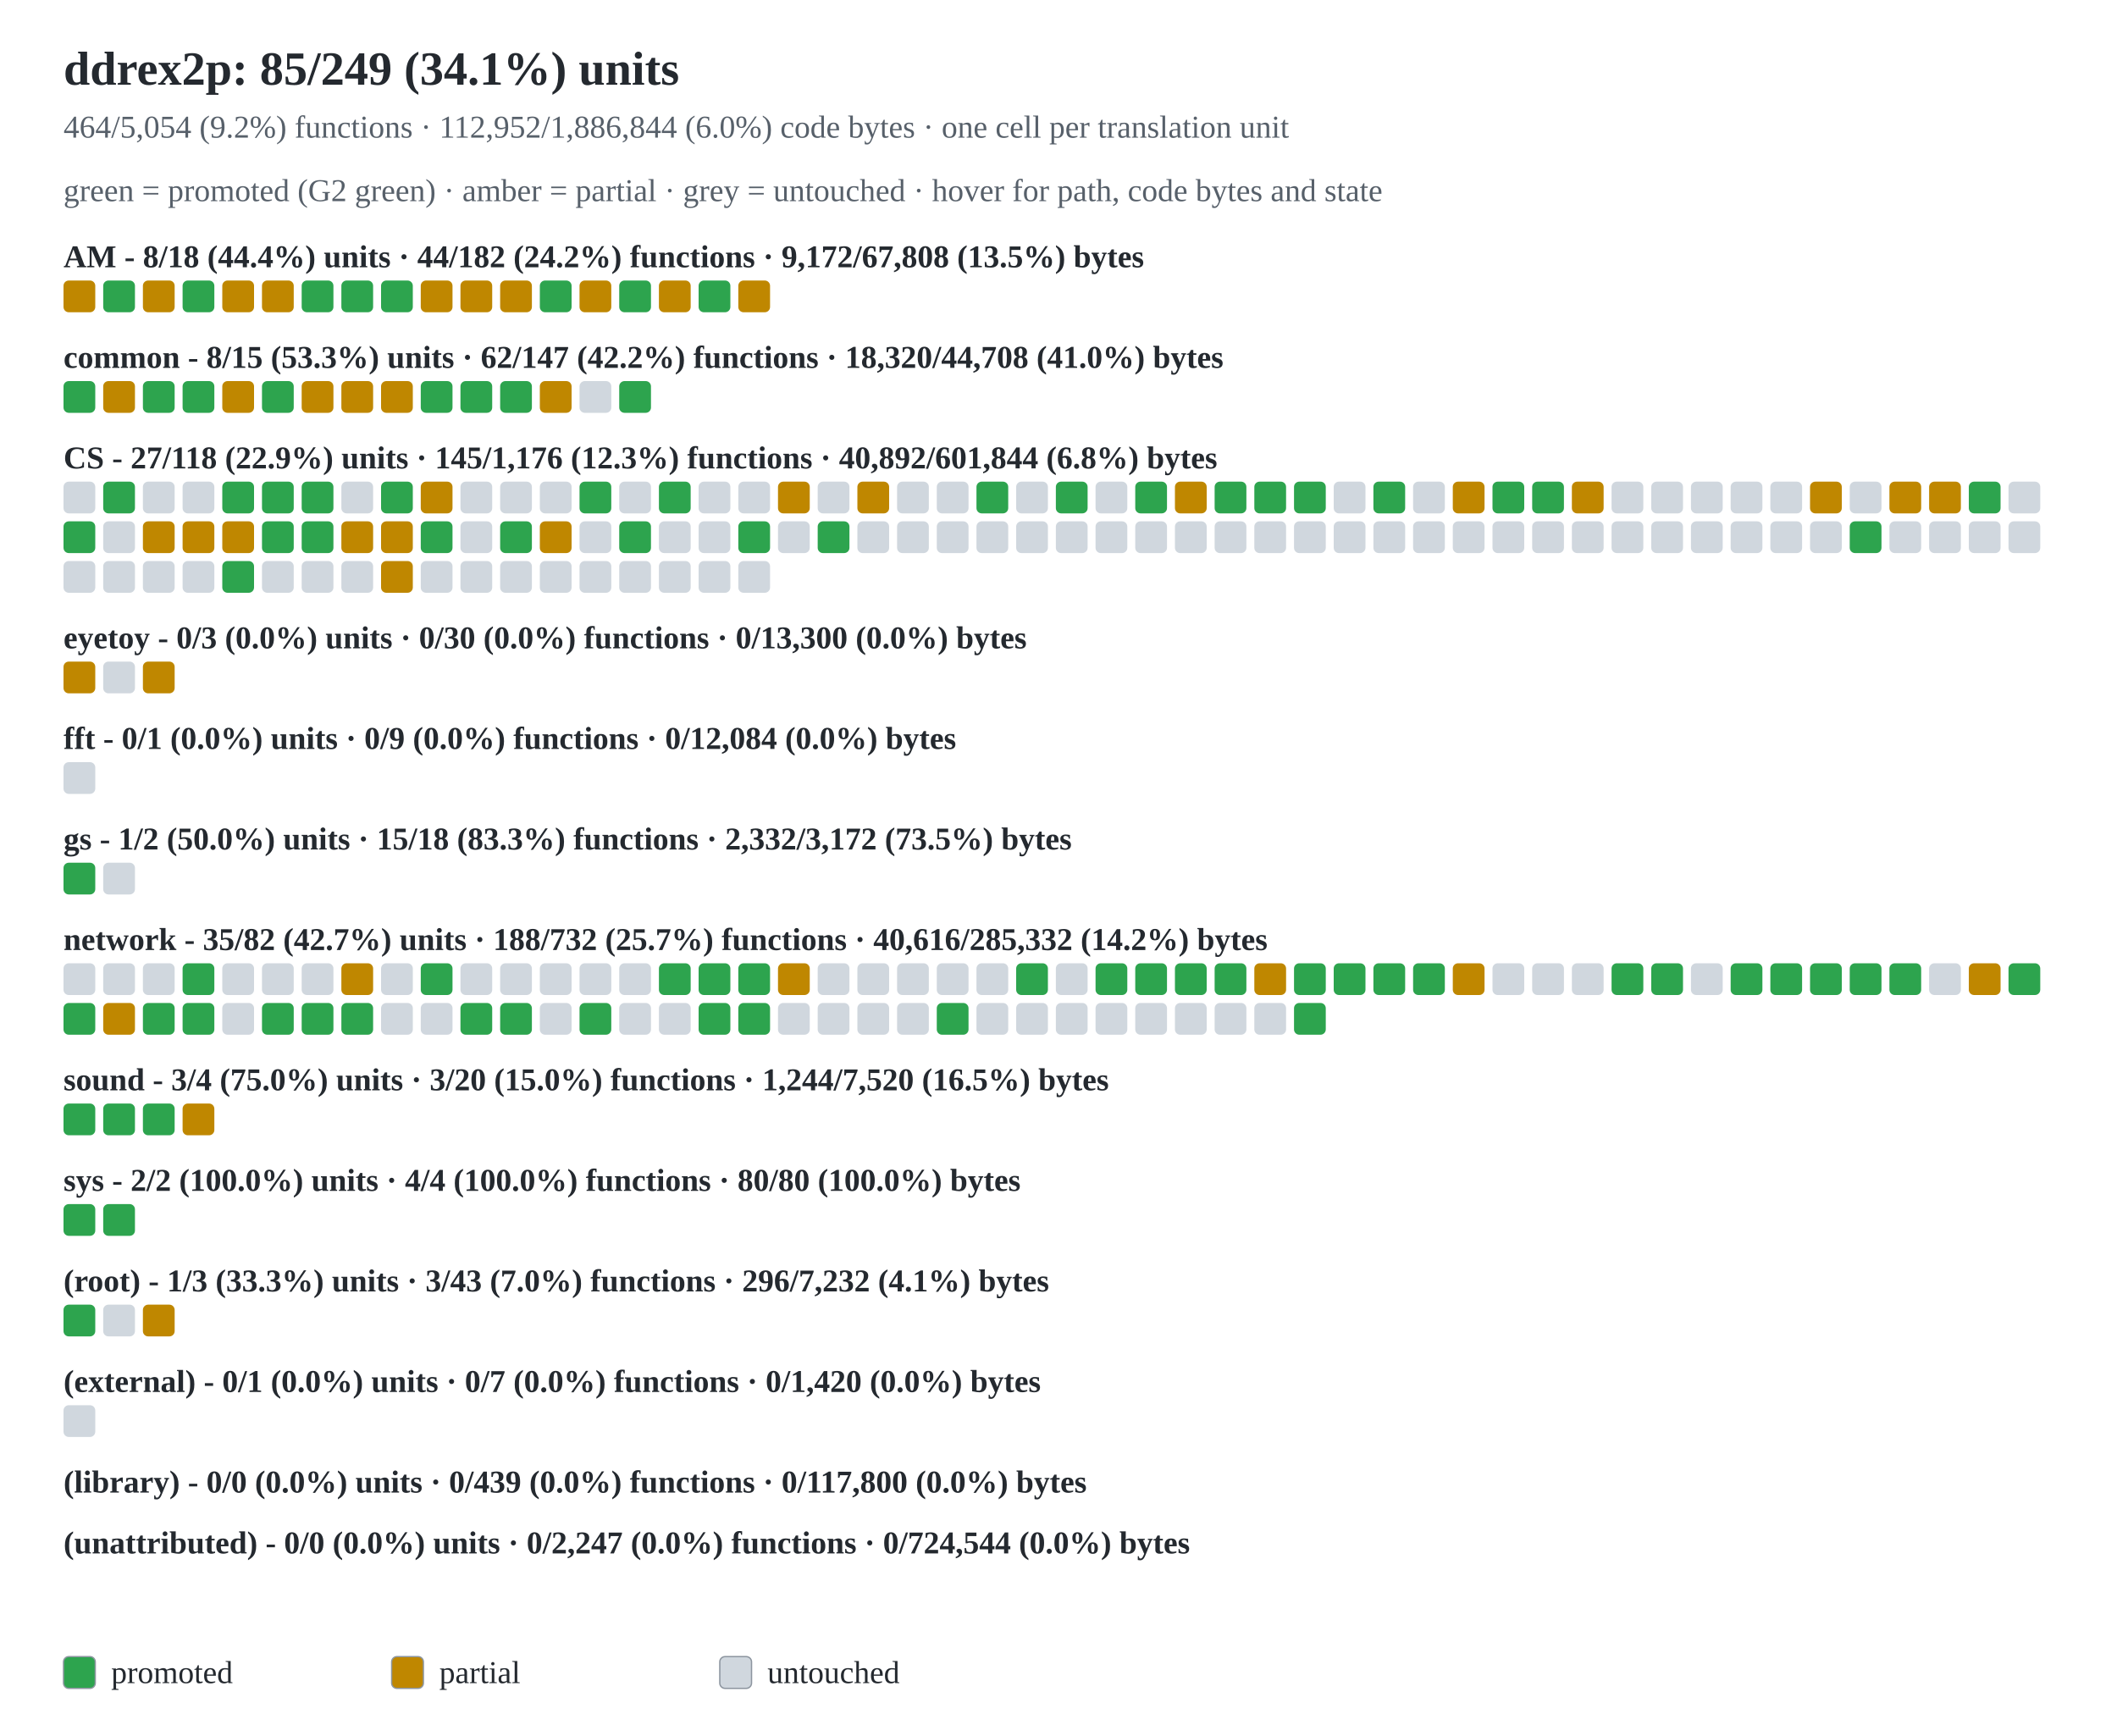
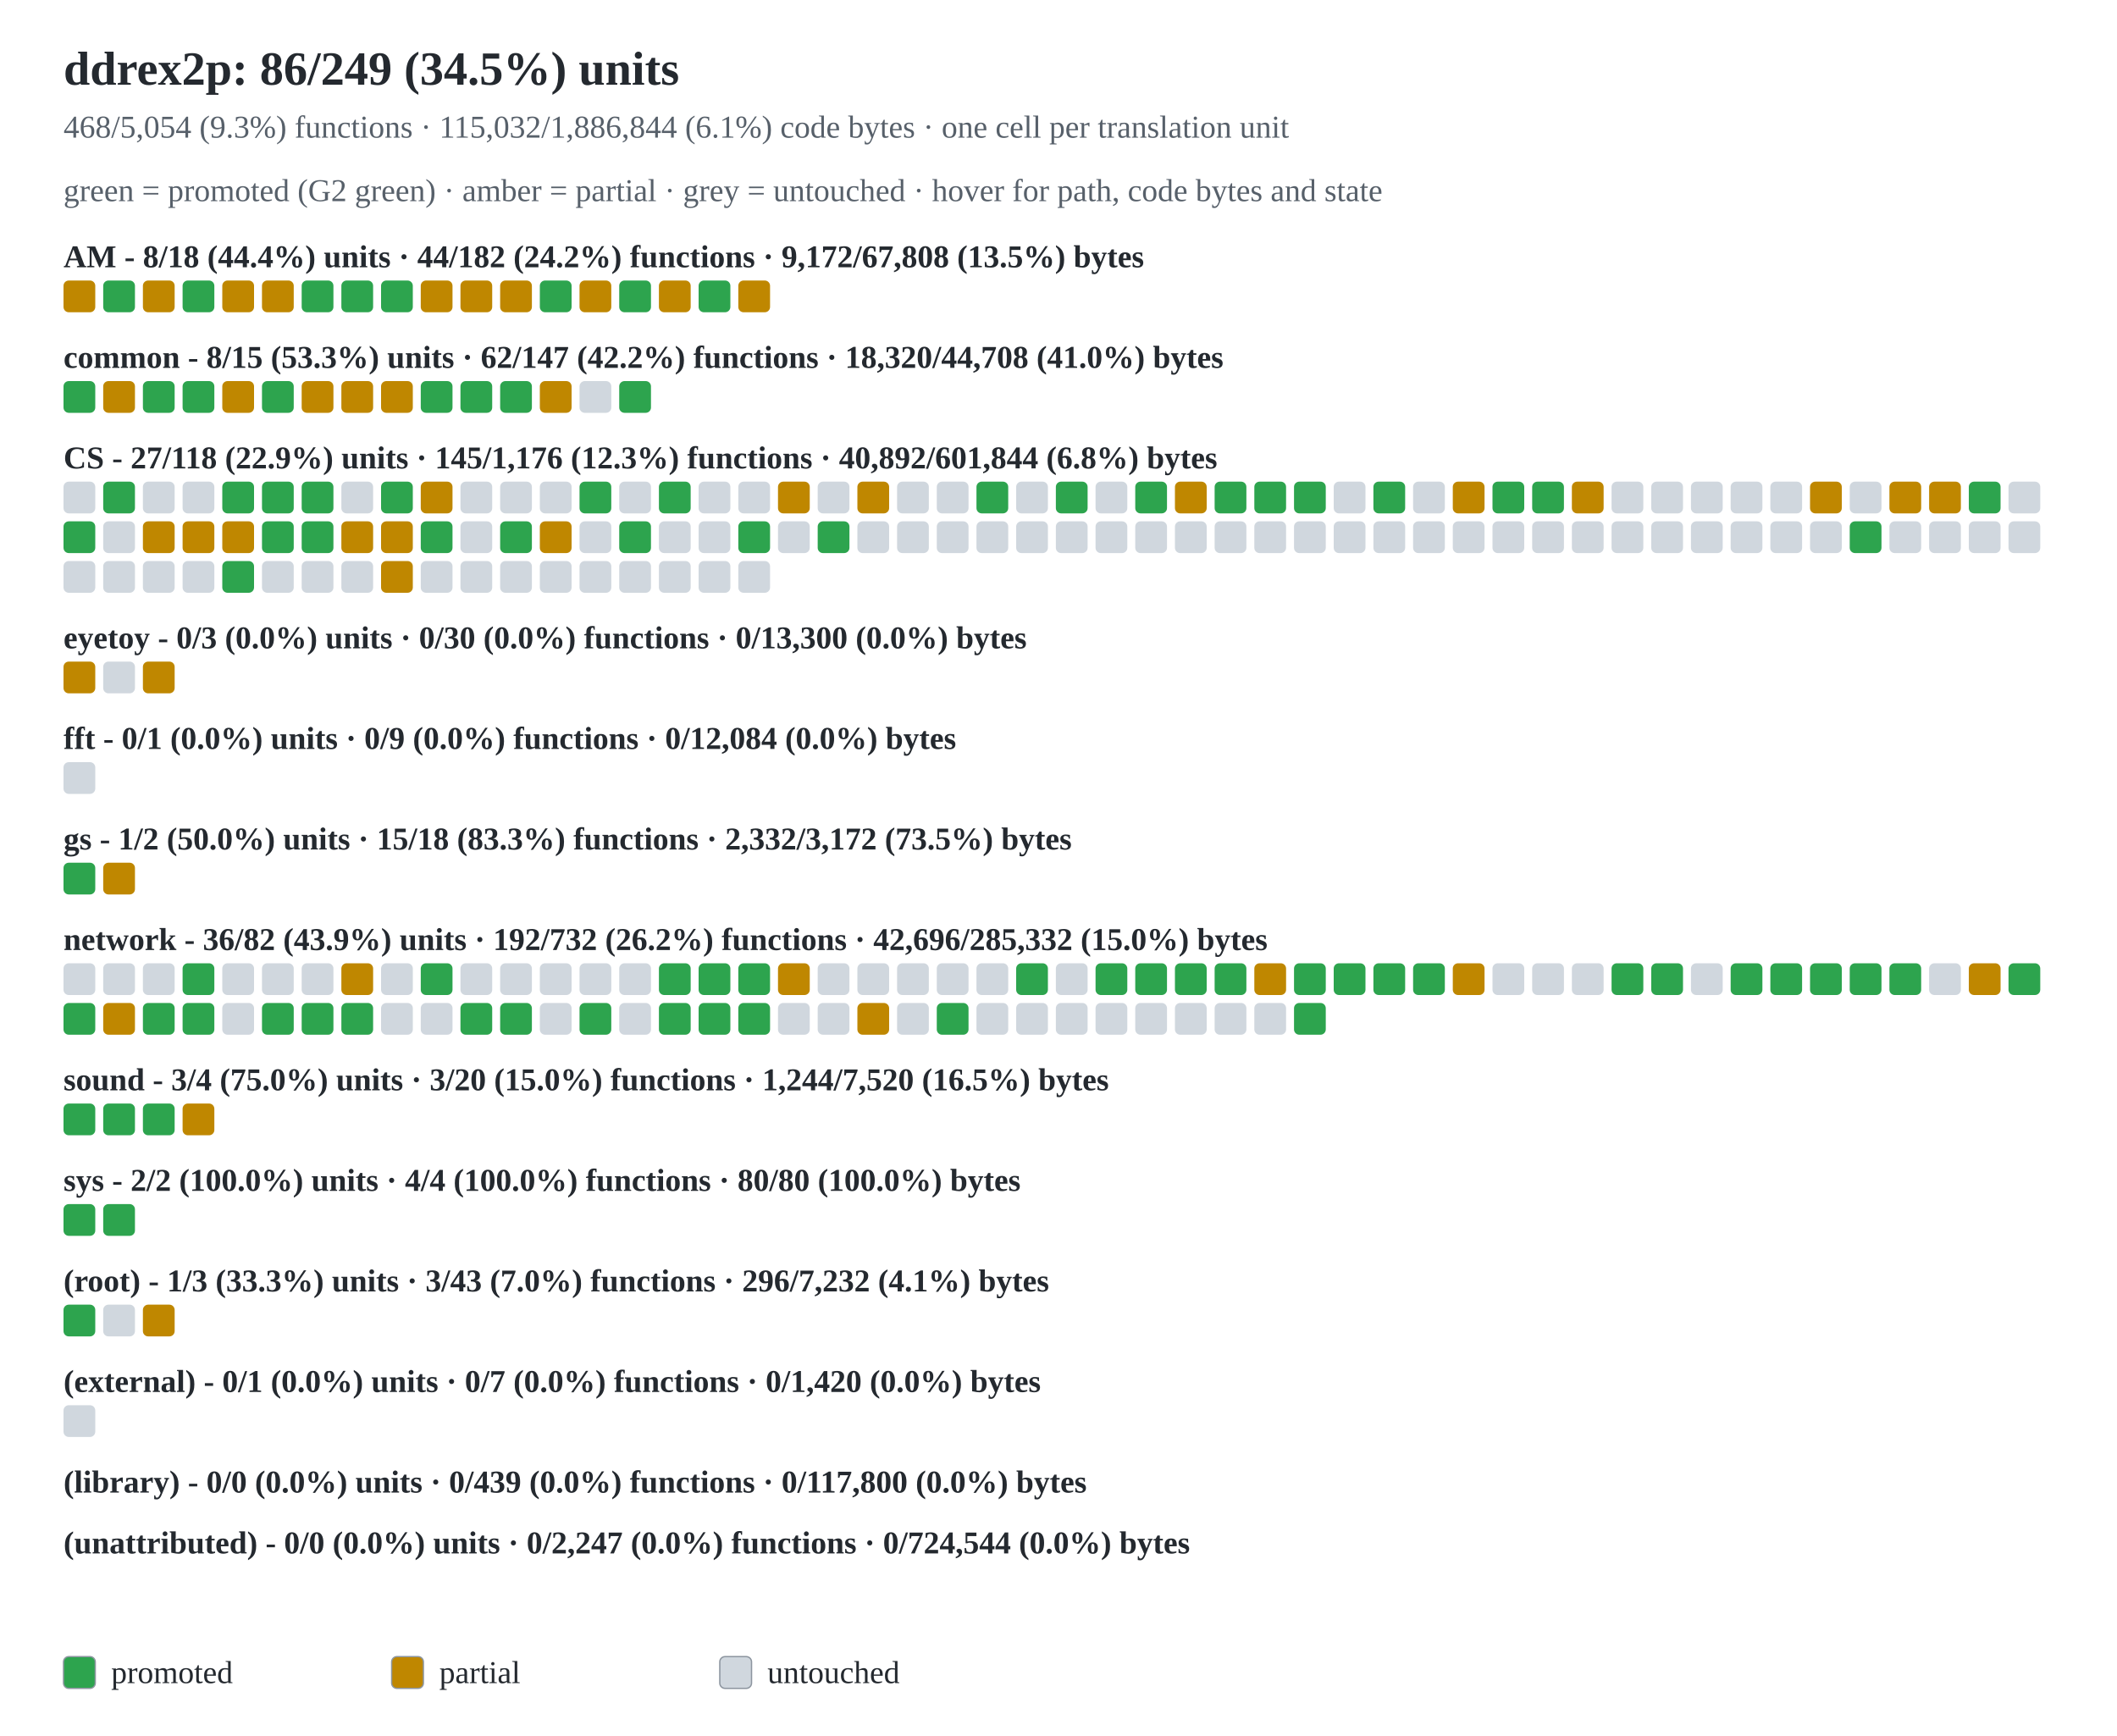
<svg xmlns="http://www.w3.org/2000/svg" width="800" height="656" viewBox="0 0 800 656" role="img" aria-label="ddrex2p translation unit heatmap">
  <rect width="800" height="656" fill="#ffffff" />
-   <text x="24" y="32" font-size="18" font-weight="600" fill="#24292f">ddrex2p: 85/249 (34.1%) units</text>
-   <text x="24" y="52" font-size="12" fill="#57606a">464/5,054 (9.2%) functions · 112,952/1,886,844 (6.0%) code bytes · one cell per translation unit</text>
+   <text x="24" y="32" font-size="18" font-weight="600" fill="#24292f">ddrex2p: 86/249 (34.5%) units</text>
+   <text x="24" y="52" font-size="12" fill="#57606a">468/5,054 (9.3%) functions · 115,032/1,886,844 (6.1%) code bytes · one cell per translation unit</text>
  <text x="24" y="76" font-size="12" fill="#57606a">green = promoted (G2 green) · amber = partial · grey = untouched · hover for path, code bytes and state</text>
  <g class="module" data-module="AM">
    <text x="24" y="101" font-size="12" font-weight="600" fill="#24292f">AM - 8/18 (44.4%) units · 44/182 (24.2%) functions · 9,172/67,808 (13.5%) bytes</text>
    <rect class="cell" data-state="partial" x="24" y="106" width="12" height="12" rx="2" fill="#bf8700" />
    <rect class="cell" data-state="promoted" x="39" y="106" width="12" height="12" rx="2" fill="#2da44e" />
    <rect class="cell" data-state="partial" x="54" y="106" width="12" height="12" rx="2" fill="#bf8700" />
    <rect class="cell" data-state="promoted" x="69" y="106" width="12" height="12" rx="2" fill="#2da44e" />
    <rect class="cell" data-state="partial" x="84" y="106" width="12" height="12" rx="2" fill="#bf8700" />
    <rect class="cell" data-state="partial" x="99" y="106" width="12" height="12" rx="2" fill="#bf8700" />
    <rect class="cell" data-state="promoted" x="114" y="106" width="12" height="12" rx="2" fill="#2da44e" />
    <rect class="cell" data-state="promoted" x="129" y="106" width="12" height="12" rx="2" fill="#2da44e" />
    <rect class="cell" data-state="promoted" x="144" y="106" width="12" height="12" rx="2" fill="#2da44e" />
    <rect class="cell" data-state="partial" x="159" y="106" width="12" height="12" rx="2" fill="#bf8700" />
    <rect class="cell" data-state="partial" x="174" y="106" width="12" height="12" rx="2" fill="#bf8700" />
    <rect class="cell" data-state="partial" x="189" y="106" width="12" height="12" rx="2" fill="#bf8700" />
    <rect class="cell" data-state="promoted" x="204" y="106" width="12" height="12" rx="2" fill="#2da44e" />
    <rect class="cell" data-state="partial" x="219" y="106" width="12" height="12" rx="2" fill="#bf8700" />
    <rect class="cell" data-state="promoted" x="234" y="106" width="12" height="12" rx="2" fill="#2da44e" />
    <rect class="cell" data-state="partial" x="249" y="106" width="12" height="12" rx="2" fill="#bf8700" />
    <rect class="cell" data-state="promoted" x="264" y="106" width="12" height="12" rx="2" fill="#2da44e" />
    <rect class="cell" data-state="partial" x="279" y="106" width="12" height="12" rx="2" fill="#bf8700" />
  </g>
  <g class="module" data-module="common">
    <text x="24" y="139" font-size="12" font-weight="600" fill="#24292f">common - 8/15 (53.3%) units · 62/147 (42.2%) functions · 18,320/44,708 (41.0%) bytes</text>
    <rect class="cell" data-state="promoted" x="24" y="144" width="12" height="12" rx="2" fill="#2da44e" />
    <rect class="cell" data-state="partial" x="39" y="144" width="12" height="12" rx="2" fill="#bf8700" />
    <rect class="cell" data-state="promoted" x="54" y="144" width="12" height="12" rx="2" fill="#2da44e" />
    <rect class="cell" data-state="promoted" x="69" y="144" width="12" height="12" rx="2" fill="#2da44e" />
    <rect class="cell" data-state="partial" x="84" y="144" width="12" height="12" rx="2" fill="#bf8700" />
    <rect class="cell" data-state="promoted" x="99" y="144" width="12" height="12" rx="2" fill="#2da44e" />
    <rect class="cell" data-state="partial" x="114" y="144" width="12" height="12" rx="2" fill="#bf8700" />
    <rect class="cell" data-state="partial" x="129" y="144" width="12" height="12" rx="2" fill="#bf8700" />
    <rect class="cell" data-state="partial" x="144" y="144" width="12" height="12" rx="2" fill="#bf8700" />
    <rect class="cell" data-state="promoted" x="159" y="144" width="12" height="12" rx="2" fill="#2da44e" />
    <rect class="cell" data-state="promoted" x="174" y="144" width="12" height="12" rx="2" fill="#2da44e" />
    <rect class="cell" data-state="promoted" x="189" y="144" width="12" height="12" rx="2" fill="#2da44e" />
    <rect class="cell" data-state="partial" x="204" y="144" width="12" height="12" rx="2" fill="#bf8700" />
    <rect class="cell" data-state="untouched" x="219" y="144" width="12" height="12" rx="2" fill="#d0d7de" />
    <rect class="cell" data-state="promoted" x="234" y="144" width="12" height="12" rx="2" fill="#2da44e" />
  </g>
  <g class="module" data-module="CS">
    <text x="24" y="177" font-size="12" font-weight="600" fill="#24292f">CS - 27/118 (22.9%) units · 145/1,176 (12.3%) functions · 40,892/601,844 (6.8%) bytes</text>
    <rect class="cell" data-state="untouched" x="24" y="182" width="12" height="12" rx="2" fill="#d0d7de" />
    <rect class="cell" data-state="promoted" x="39" y="182" width="12" height="12" rx="2" fill="#2da44e" />
    <rect class="cell" data-state="untouched" x="54" y="182" width="12" height="12" rx="2" fill="#d0d7de" />
    <rect class="cell" data-state="untouched" x="69" y="182" width="12" height="12" rx="2" fill="#d0d7de" />
    <rect class="cell" data-state="promoted" x="84" y="182" width="12" height="12" rx="2" fill="#2da44e" />
    <rect class="cell" data-state="promoted" x="99" y="182" width="12" height="12" rx="2" fill="#2da44e" />
    <rect class="cell" data-state="promoted" x="114" y="182" width="12" height="12" rx="2" fill="#2da44e" />
    <rect class="cell" data-state="untouched" x="129" y="182" width="12" height="12" rx="2" fill="#d0d7de" />
    <rect class="cell" data-state="promoted" x="144" y="182" width="12" height="12" rx="2" fill="#2da44e" />
    <rect class="cell" data-state="partial" x="159" y="182" width="12" height="12" rx="2" fill="#bf8700" />
    <rect class="cell" data-state="untouched" x="174" y="182" width="12" height="12" rx="2" fill="#d0d7de" />
    <rect class="cell" data-state="untouched" x="189" y="182" width="12" height="12" rx="2" fill="#d0d7de" />
    <rect class="cell" data-state="untouched" x="204" y="182" width="12" height="12" rx="2" fill="#d0d7de" />
    <rect class="cell" data-state="promoted" x="219" y="182" width="12" height="12" rx="2" fill="#2da44e" />
    <rect class="cell" data-state="untouched" x="234" y="182" width="12" height="12" rx="2" fill="#d0d7de" />
    <rect class="cell" data-state="promoted" x="249" y="182" width="12" height="12" rx="2" fill="#2da44e" />
    <rect class="cell" data-state="untouched" x="264" y="182" width="12" height="12" rx="2" fill="#d0d7de" />
    <rect class="cell" data-state="untouched" x="279" y="182" width="12" height="12" rx="2" fill="#d0d7de" />
    <rect class="cell" data-state="partial" x="294" y="182" width="12" height="12" rx="2" fill="#bf8700" />
    <rect class="cell" data-state="untouched" x="309" y="182" width="12" height="12" rx="2" fill="#d0d7de" />
    <rect class="cell" data-state="partial" x="324" y="182" width="12" height="12" rx="2" fill="#bf8700" />
    <rect class="cell" data-state="untouched" x="339" y="182" width="12" height="12" rx="2" fill="#d0d7de" />
    <rect class="cell" data-state="untouched" x="354" y="182" width="12" height="12" rx="2" fill="#d0d7de" />
    <rect class="cell" data-state="promoted" x="369" y="182" width="12" height="12" rx="2" fill="#2da44e" />
    <rect class="cell" data-state="untouched" x="384" y="182" width="12" height="12" rx="2" fill="#d0d7de" />
    <rect class="cell" data-state="promoted" x="399" y="182" width="12" height="12" rx="2" fill="#2da44e" />
    <rect class="cell" data-state="untouched" x="414" y="182" width="12" height="12" rx="2" fill="#d0d7de" />
    <rect class="cell" data-state="promoted" x="429" y="182" width="12" height="12" rx="2" fill="#2da44e" />
    <rect class="cell" data-state="partial" x="444" y="182" width="12" height="12" rx="2" fill="#bf8700" />
    <rect class="cell" data-state="promoted" x="459" y="182" width="12" height="12" rx="2" fill="#2da44e" />
    <rect class="cell" data-state="promoted" x="474" y="182" width="12" height="12" rx="2" fill="#2da44e" />
    <rect class="cell" data-state="promoted" x="489" y="182" width="12" height="12" rx="2" fill="#2da44e" />
    <rect class="cell" data-state="untouched" x="504" y="182" width="12" height="12" rx="2" fill="#d0d7de" />
    <rect class="cell" data-state="promoted" x="519" y="182" width="12" height="12" rx="2" fill="#2da44e" />
    <rect class="cell" data-state="untouched" x="534" y="182" width="12" height="12" rx="2" fill="#d0d7de" />
    <rect class="cell" data-state="partial" x="549" y="182" width="12" height="12" rx="2" fill="#bf8700" />
    <rect class="cell" data-state="promoted" x="564" y="182" width="12" height="12" rx="2" fill="#2da44e" />
    <rect class="cell" data-state="promoted" x="579" y="182" width="12" height="12" rx="2" fill="#2da44e" />
    <rect class="cell" data-state="partial" x="594" y="182" width="12" height="12" rx="2" fill="#bf8700" />
    <rect class="cell" data-state="untouched" x="609" y="182" width="12" height="12" rx="2" fill="#d0d7de" />
    <rect class="cell" data-state="untouched" x="624" y="182" width="12" height="12" rx="2" fill="#d0d7de" />
    <rect class="cell" data-state="untouched" x="639" y="182" width="12" height="12" rx="2" fill="#d0d7de" />
    <rect class="cell" data-state="untouched" x="654" y="182" width="12" height="12" rx="2" fill="#d0d7de" />
    <rect class="cell" data-state="untouched" x="669" y="182" width="12" height="12" rx="2" fill="#d0d7de" />
    <rect class="cell" data-state="partial" x="684" y="182" width="12" height="12" rx="2" fill="#bf8700" />
    <rect class="cell" data-state="untouched" x="699" y="182" width="12" height="12" rx="2" fill="#d0d7de" />
    <rect class="cell" data-state="partial" x="714" y="182" width="12" height="12" rx="2" fill="#bf8700" />
    <rect class="cell" data-state="partial" x="729" y="182" width="12" height="12" rx="2" fill="#bf8700" />
    <rect class="cell" data-state="promoted" x="744" y="182" width="12" height="12" rx="2" fill="#2da44e" />
    <rect class="cell" data-state="untouched" x="759" y="182" width="12" height="12" rx="2" fill="#d0d7de" />
    <rect class="cell" data-state="promoted" x="24" y="197" width="12" height="12" rx="2" fill="#2da44e" />
    <rect class="cell" data-state="untouched" x="39" y="197" width="12" height="12" rx="2" fill="#d0d7de" />
    <rect class="cell" data-state="partial" x="54" y="197" width="12" height="12" rx="2" fill="#bf8700" />
    <rect class="cell" data-state="partial" x="69" y="197" width="12" height="12" rx="2" fill="#bf8700" />
    <rect class="cell" data-state="partial" x="84" y="197" width="12" height="12" rx="2" fill="#bf8700" />
    <rect class="cell" data-state="promoted" x="99" y="197" width="12" height="12" rx="2" fill="#2da44e" />
    <rect class="cell" data-state="promoted" x="114" y="197" width="12" height="12" rx="2" fill="#2da44e" />
    <rect class="cell" data-state="partial" x="129" y="197" width="12" height="12" rx="2" fill="#bf8700" />
    <rect class="cell" data-state="partial" x="144" y="197" width="12" height="12" rx="2" fill="#bf8700" />
    <rect class="cell" data-state="promoted" x="159" y="197" width="12" height="12" rx="2" fill="#2da44e" />
    <rect class="cell" data-state="untouched" x="174" y="197" width="12" height="12" rx="2" fill="#d0d7de" />
    <rect class="cell" data-state="promoted" x="189" y="197" width="12" height="12" rx="2" fill="#2da44e" />
    <rect class="cell" data-state="partial" x="204" y="197" width="12" height="12" rx="2" fill="#bf8700" />
    <rect class="cell" data-state="untouched" x="219" y="197" width="12" height="12" rx="2" fill="#d0d7de" />
    <rect class="cell" data-state="promoted" x="234" y="197" width="12" height="12" rx="2" fill="#2da44e" />
    <rect class="cell" data-state="untouched" x="249" y="197" width="12" height="12" rx="2" fill="#d0d7de" />
    <rect class="cell" data-state="untouched" x="264" y="197" width="12" height="12" rx="2" fill="#d0d7de" />
    <rect class="cell" data-state="promoted" x="279" y="197" width="12" height="12" rx="2" fill="#2da44e" />
    <rect class="cell" data-state="untouched" x="294" y="197" width="12" height="12" rx="2" fill="#d0d7de" />
    <rect class="cell" data-state="promoted" x="309" y="197" width="12" height="12" rx="2" fill="#2da44e" />
    <rect class="cell" data-state="untouched" x="324" y="197" width="12" height="12" rx="2" fill="#d0d7de" />
    <rect class="cell" data-state="untouched" x="339" y="197" width="12" height="12" rx="2" fill="#d0d7de" />
    <rect class="cell" data-state="untouched" x="354" y="197" width="12" height="12" rx="2" fill="#d0d7de" />
    <rect class="cell" data-state="untouched" x="369" y="197" width="12" height="12" rx="2" fill="#d0d7de" />
    <rect class="cell" data-state="untouched" x="384" y="197" width="12" height="12" rx="2" fill="#d0d7de" />
    <rect class="cell" data-state="untouched" x="399" y="197" width="12" height="12" rx="2" fill="#d0d7de" />
    <rect class="cell" data-state="untouched" x="414" y="197" width="12" height="12" rx="2" fill="#d0d7de" />
    <rect class="cell" data-state="untouched" x="429" y="197" width="12" height="12" rx="2" fill="#d0d7de" />
    <rect class="cell" data-state="untouched" x="444" y="197" width="12" height="12" rx="2" fill="#d0d7de" />
    <rect class="cell" data-state="untouched" x="459" y="197" width="12" height="12" rx="2" fill="#d0d7de" />
    <rect class="cell" data-state="untouched" x="474" y="197" width="12" height="12" rx="2" fill="#d0d7de" />
    <rect class="cell" data-state="untouched" x="489" y="197" width="12" height="12" rx="2" fill="#d0d7de" />
    <rect class="cell" data-state="untouched" x="504" y="197" width="12" height="12" rx="2" fill="#d0d7de" />
    <rect class="cell" data-state="untouched" x="519" y="197" width="12" height="12" rx="2" fill="#d0d7de" />
    <rect class="cell" data-state="untouched" x="534" y="197" width="12" height="12" rx="2" fill="#d0d7de" />
    <rect class="cell" data-state="untouched" x="549" y="197" width="12" height="12" rx="2" fill="#d0d7de" />
    <rect class="cell" data-state="untouched" x="564" y="197" width="12" height="12" rx="2" fill="#d0d7de" />
    <rect class="cell" data-state="untouched" x="579" y="197" width="12" height="12" rx="2" fill="#d0d7de" />
    <rect class="cell" data-state="untouched" x="594" y="197" width="12" height="12" rx="2" fill="#d0d7de" />
    <rect class="cell" data-state="untouched" x="609" y="197" width="12" height="12" rx="2" fill="#d0d7de" />
    <rect class="cell" data-state="untouched" x="624" y="197" width="12" height="12" rx="2" fill="#d0d7de" />
    <rect class="cell" data-state="untouched" x="639" y="197" width="12" height="12" rx="2" fill="#d0d7de" />
    <rect class="cell" data-state="untouched" x="654" y="197" width="12" height="12" rx="2" fill="#d0d7de" />
    <rect class="cell" data-state="untouched" x="669" y="197" width="12" height="12" rx="2" fill="#d0d7de" />
    <rect class="cell" data-state="untouched" x="684" y="197" width="12" height="12" rx="2" fill="#d0d7de" />
    <rect class="cell" data-state="promoted" x="699" y="197" width="12" height="12" rx="2" fill="#2da44e" />
    <rect class="cell" data-state="untouched" x="714" y="197" width="12" height="12" rx="2" fill="#d0d7de" />
    <rect class="cell" data-state="untouched" x="729" y="197" width="12" height="12" rx="2" fill="#d0d7de" />
    <rect class="cell" data-state="untouched" x="744" y="197" width="12" height="12" rx="2" fill="#d0d7de" />
    <rect class="cell" data-state="untouched" x="759" y="197" width="12" height="12" rx="2" fill="#d0d7de" />
    <rect class="cell" data-state="untouched" x="24" y="212" width="12" height="12" rx="2" fill="#d0d7de" />
    <rect class="cell" data-state="untouched" x="39" y="212" width="12" height="12" rx="2" fill="#d0d7de" />
    <rect class="cell" data-state="untouched" x="54" y="212" width="12" height="12" rx="2" fill="#d0d7de" />
    <rect class="cell" data-state="untouched" x="69" y="212" width="12" height="12" rx="2" fill="#d0d7de" />
    <rect class="cell" data-state="promoted" x="84" y="212" width="12" height="12" rx="2" fill="#2da44e" />
    <rect class="cell" data-state="untouched" x="99" y="212" width="12" height="12" rx="2" fill="#d0d7de" />
    <rect class="cell" data-state="untouched" x="114" y="212" width="12" height="12" rx="2" fill="#d0d7de" />
    <rect class="cell" data-state="untouched" x="129" y="212" width="12" height="12" rx="2" fill="#d0d7de" />
    <rect class="cell" data-state="partial" x="144" y="212" width="12" height="12" rx="2" fill="#bf8700" />
    <rect class="cell" data-state="untouched" x="159" y="212" width="12" height="12" rx="2" fill="#d0d7de" />
    <rect class="cell" data-state="untouched" x="174" y="212" width="12" height="12" rx="2" fill="#d0d7de" />
    <rect class="cell" data-state="untouched" x="189" y="212" width="12" height="12" rx="2" fill="#d0d7de" />
    <rect class="cell" data-state="untouched" x="204" y="212" width="12" height="12" rx="2" fill="#d0d7de" />
    <rect class="cell" data-state="untouched" x="219" y="212" width="12" height="12" rx="2" fill="#d0d7de" />
    <rect class="cell" data-state="untouched" x="234" y="212" width="12" height="12" rx="2" fill="#d0d7de" />
    <rect class="cell" data-state="untouched" x="249" y="212" width="12" height="12" rx="2" fill="#d0d7de" />
    <rect class="cell" data-state="untouched" x="264" y="212" width="12" height="12" rx="2" fill="#d0d7de" />
    <rect class="cell" data-state="untouched" x="279" y="212" width="12" height="12" rx="2" fill="#d0d7de" />
  </g>
  <g class="module" data-module="eyetoy">
    <text x="24" y="245" font-size="12" font-weight="600" fill="#24292f">eyetoy - 0/3 (0.0%) units · 0/30 (0.0%) functions · 0/13,300 (0.0%) bytes</text>
    <rect class="cell" data-state="partial" x="24" y="250" width="12" height="12" rx="2" fill="#bf8700" />
    <rect class="cell" data-state="untouched" x="39" y="250" width="12" height="12" rx="2" fill="#d0d7de" />
    <rect class="cell" data-state="partial" x="54" y="250" width="12" height="12" rx="2" fill="#bf8700" />
  </g>
  <g class="module" data-module="fft">
    <text x="24" y="283" font-size="12" font-weight="600" fill="#24292f">fft - 0/1 (0.0%) units · 0/9 (0.0%) functions · 0/12,084 (0.0%) bytes</text>
    <rect class="cell" data-state="untouched" x="24" y="288" width="12" height="12" rx="2" fill="#d0d7de" />
  </g>
  <g class="module" data-module="gs">
    <text x="24" y="321" font-size="12" font-weight="600" fill="#24292f">gs - 1/2 (50.0%) units · 15/18 (83.3%) functions · 2,332/3,172 (73.5%) bytes</text>
    <rect class="cell" data-state="promoted" x="24" y="326" width="12" height="12" rx="2" fill="#2da44e" />
-     <rect class="cell" data-state="untouched" x="39" y="326" width="12" height="12" rx="2" fill="#d0d7de" />
+     <rect class="cell" data-state="partial" x="39" y="326" width="12" height="12" rx="2" fill="#bf8700" />
  </g>
  <g class="module" data-module="network">
-     <text x="24" y="359" font-size="12" font-weight="600" fill="#24292f">network - 35/82 (42.7%) units · 188/732 (25.7%) functions · 40,616/285,332 (14.2%) bytes</text>
+     <text x="24" y="359" font-size="12" font-weight="600" fill="#24292f">network - 36/82 (43.9%) units · 192/732 (26.2%) functions · 42,696/285,332 (15.0%) bytes</text>
    <rect class="cell" data-state="untouched" x="24" y="364" width="12" height="12" rx="2" fill="#d0d7de" />
    <rect class="cell" data-state="untouched" x="39" y="364" width="12" height="12" rx="2" fill="#d0d7de" />
    <rect class="cell" data-state="untouched" x="54" y="364" width="12" height="12" rx="2" fill="#d0d7de" />
    <rect class="cell" data-state="promoted" x="69" y="364" width="12" height="12" rx="2" fill="#2da44e" />
    <rect class="cell" data-state="untouched" x="84" y="364" width="12" height="12" rx="2" fill="#d0d7de" />
    <rect class="cell" data-state="untouched" x="99" y="364" width="12" height="12" rx="2" fill="#d0d7de" />
    <rect class="cell" data-state="untouched" x="114" y="364" width="12" height="12" rx="2" fill="#d0d7de" />
    <rect class="cell" data-state="partial" x="129" y="364" width="12" height="12" rx="2" fill="#bf8700" />
    <rect class="cell" data-state="untouched" x="144" y="364" width="12" height="12" rx="2" fill="#d0d7de" />
    <rect class="cell" data-state="promoted" x="159" y="364" width="12" height="12" rx="2" fill="#2da44e" />
    <rect class="cell" data-state="untouched" x="174" y="364" width="12" height="12" rx="2" fill="#d0d7de" />
    <rect class="cell" data-state="untouched" x="189" y="364" width="12" height="12" rx="2" fill="#d0d7de" />
    <rect class="cell" data-state="untouched" x="204" y="364" width="12" height="12" rx="2" fill="#d0d7de" />
    <rect class="cell" data-state="untouched" x="219" y="364" width="12" height="12" rx="2" fill="#d0d7de" />
    <rect class="cell" data-state="untouched" x="234" y="364" width="12" height="12" rx="2" fill="#d0d7de" />
    <rect class="cell" data-state="promoted" x="249" y="364" width="12" height="12" rx="2" fill="#2da44e" />
    <rect class="cell" data-state="promoted" x="264" y="364" width="12" height="12" rx="2" fill="#2da44e" />
    <rect class="cell" data-state="promoted" x="279" y="364" width="12" height="12" rx="2" fill="#2da44e" />
    <rect class="cell" data-state="partial" x="294" y="364" width="12" height="12" rx="2" fill="#bf8700" />
    <rect class="cell" data-state="untouched" x="309" y="364" width="12" height="12" rx="2" fill="#d0d7de" />
    <rect class="cell" data-state="untouched" x="324" y="364" width="12" height="12" rx="2" fill="#d0d7de" />
    <rect class="cell" data-state="untouched" x="339" y="364" width="12" height="12" rx="2" fill="#d0d7de" />
    <rect class="cell" data-state="untouched" x="354" y="364" width="12" height="12" rx="2" fill="#d0d7de" />
    <rect class="cell" data-state="untouched" x="369" y="364" width="12" height="12" rx="2" fill="#d0d7de" />
    <rect class="cell" data-state="promoted" x="384" y="364" width="12" height="12" rx="2" fill="#2da44e" />
    <rect class="cell" data-state="untouched" x="399" y="364" width="12" height="12" rx="2" fill="#d0d7de" />
    <rect class="cell" data-state="promoted" x="414" y="364" width="12" height="12" rx="2" fill="#2da44e" />
    <rect class="cell" data-state="promoted" x="429" y="364" width="12" height="12" rx="2" fill="#2da44e" />
    <rect class="cell" data-state="promoted" x="444" y="364" width="12" height="12" rx="2" fill="#2da44e" />
    <rect class="cell" data-state="promoted" x="459" y="364" width="12" height="12" rx="2" fill="#2da44e" />
    <rect class="cell" data-state="partial" x="474" y="364" width="12" height="12" rx="2" fill="#bf8700" />
    <rect class="cell" data-state="promoted" x="489" y="364" width="12" height="12" rx="2" fill="#2da44e" />
    <rect class="cell" data-state="promoted" x="504" y="364" width="12" height="12" rx="2" fill="#2da44e" />
    <rect class="cell" data-state="promoted" x="519" y="364" width="12" height="12" rx="2" fill="#2da44e" />
    <rect class="cell" data-state="promoted" x="534" y="364" width="12" height="12" rx="2" fill="#2da44e" />
    <rect class="cell" data-state="partial" x="549" y="364" width="12" height="12" rx="2" fill="#bf8700" />
    <rect class="cell" data-state="untouched" x="564" y="364" width="12" height="12" rx="2" fill="#d0d7de" />
    <rect class="cell" data-state="untouched" x="579" y="364" width="12" height="12" rx="2" fill="#d0d7de" />
    <rect class="cell" data-state="untouched" x="594" y="364" width="12" height="12" rx="2" fill="#d0d7de" />
    <rect class="cell" data-state="promoted" x="609" y="364" width="12" height="12" rx="2" fill="#2da44e" />
    <rect class="cell" data-state="promoted" x="624" y="364" width="12" height="12" rx="2" fill="#2da44e" />
    <rect class="cell" data-state="untouched" x="639" y="364" width="12" height="12" rx="2" fill="#d0d7de" />
    <rect class="cell" data-state="promoted" x="654" y="364" width="12" height="12" rx="2" fill="#2da44e" />
    <rect class="cell" data-state="promoted" x="669" y="364" width="12" height="12" rx="2" fill="#2da44e" />
    <rect class="cell" data-state="promoted" x="684" y="364" width="12" height="12" rx="2" fill="#2da44e" />
    <rect class="cell" data-state="promoted" x="699" y="364" width="12" height="12" rx="2" fill="#2da44e" />
    <rect class="cell" data-state="promoted" x="714" y="364" width="12" height="12" rx="2" fill="#2da44e" />
    <rect class="cell" data-state="untouched" x="729" y="364" width="12" height="12" rx="2" fill="#d0d7de" />
    <rect class="cell" data-state="partial" x="744" y="364" width="12" height="12" rx="2" fill="#bf8700" />
    <rect class="cell" data-state="promoted" x="759" y="364" width="12" height="12" rx="2" fill="#2da44e" />
    <rect class="cell" data-state="promoted" x="24" y="379" width="12" height="12" rx="2" fill="#2da44e" />
    <rect class="cell" data-state="partial" x="39" y="379" width="12" height="12" rx="2" fill="#bf8700" />
    <rect class="cell" data-state="promoted" x="54" y="379" width="12" height="12" rx="2" fill="#2da44e" />
    <rect class="cell" data-state="promoted" x="69" y="379" width="12" height="12" rx="2" fill="#2da44e" />
    <rect class="cell" data-state="untouched" x="84" y="379" width="12" height="12" rx="2" fill="#d0d7de" />
    <rect class="cell" data-state="promoted" x="99" y="379" width="12" height="12" rx="2" fill="#2da44e" />
    <rect class="cell" data-state="promoted" x="114" y="379" width="12" height="12" rx="2" fill="#2da44e" />
    <rect class="cell" data-state="promoted" x="129" y="379" width="12" height="12" rx="2" fill="#2da44e" />
    <rect class="cell" data-state="untouched" x="144" y="379" width="12" height="12" rx="2" fill="#d0d7de" />
    <rect class="cell" data-state="untouched" x="159" y="379" width="12" height="12" rx="2" fill="#d0d7de" />
    <rect class="cell" data-state="promoted" x="174" y="379" width="12" height="12" rx="2" fill="#2da44e" />
    <rect class="cell" data-state="promoted" x="189" y="379" width="12" height="12" rx="2" fill="#2da44e" />
    <rect class="cell" data-state="untouched" x="204" y="379" width="12" height="12" rx="2" fill="#d0d7de" />
    <rect class="cell" data-state="promoted" x="219" y="379" width="12" height="12" rx="2" fill="#2da44e" />
    <rect class="cell" data-state="untouched" x="234" y="379" width="12" height="12" rx="2" fill="#d0d7de" />
-     <rect class="cell" data-state="untouched" x="249" y="379" width="12" height="12" rx="2" fill="#d0d7de" />
+     <rect class="cell" data-state="promoted" x="249" y="379" width="12" height="12" rx="2" fill="#2da44e" />
    <rect class="cell" data-state="promoted" x="264" y="379" width="12" height="12" rx="2" fill="#2da44e" />
    <rect class="cell" data-state="promoted" x="279" y="379" width="12" height="12" rx="2" fill="#2da44e" />
    <rect class="cell" data-state="untouched" x="294" y="379" width="12" height="12" rx="2" fill="#d0d7de" />
    <rect class="cell" data-state="untouched" x="309" y="379" width="12" height="12" rx="2" fill="#d0d7de" />
-     <rect class="cell" data-state="untouched" x="324" y="379" width="12" height="12" rx="2" fill="#d0d7de" />
+     <rect class="cell" data-state="partial" x="324" y="379" width="12" height="12" rx="2" fill="#bf8700" />
    <rect class="cell" data-state="untouched" x="339" y="379" width="12" height="12" rx="2" fill="#d0d7de" />
    <rect class="cell" data-state="promoted" x="354" y="379" width="12" height="12" rx="2" fill="#2da44e" />
    <rect class="cell" data-state="untouched" x="369" y="379" width="12" height="12" rx="2" fill="#d0d7de" />
    <rect class="cell" data-state="untouched" x="384" y="379" width="12" height="12" rx="2" fill="#d0d7de" />
    <rect class="cell" data-state="untouched" x="399" y="379" width="12" height="12" rx="2" fill="#d0d7de" />
    <rect class="cell" data-state="untouched" x="414" y="379" width="12" height="12" rx="2" fill="#d0d7de" />
    <rect class="cell" data-state="untouched" x="429" y="379" width="12" height="12" rx="2" fill="#d0d7de" />
    <rect class="cell" data-state="untouched" x="444" y="379" width="12" height="12" rx="2" fill="#d0d7de" />
    <rect class="cell" data-state="untouched" x="459" y="379" width="12" height="12" rx="2" fill="#d0d7de" />
    <rect class="cell" data-state="untouched" x="474" y="379" width="12" height="12" rx="2" fill="#d0d7de" />
    <rect class="cell" data-state="promoted" x="489" y="379" width="12" height="12" rx="2" fill="#2da44e" />
  </g>
  <g class="module" data-module="sound">
    <text x="24" y="412" font-size="12" font-weight="600" fill="#24292f">sound - 3/4 (75.0%) units · 3/20 (15.0%) functions · 1,244/7,520 (16.5%) bytes</text>
    <rect class="cell" data-state="promoted" x="24" y="417" width="12" height="12" rx="2" fill="#2da44e" />
    <rect class="cell" data-state="promoted" x="39" y="417" width="12" height="12" rx="2" fill="#2da44e" />
    <rect class="cell" data-state="promoted" x="54" y="417" width="12" height="12" rx="2" fill="#2da44e" />
    <rect class="cell" data-state="partial" x="69" y="417" width="12" height="12" rx="2" fill="#bf8700" />
  </g>
  <g class="module" data-module="sys">
    <text x="24" y="450" font-size="12" font-weight="600" fill="#24292f">sys - 2/2 (100.0%) units · 4/4 (100.0%) functions · 80/80 (100.0%) bytes</text>
    <rect class="cell" data-state="promoted" x="24" y="455" width="12" height="12" rx="2" fill="#2da44e" />
    <rect class="cell" data-state="promoted" x="39" y="455" width="12" height="12" rx="2" fill="#2da44e" />
  </g>
  <g class="module" data-module="(root)">
    <text x="24" y="488" font-size="12" font-weight="600" fill="#24292f">(root) - 1/3 (33.3%) units · 3/43 (7.0%) functions · 296/7,232 (4.1%) bytes</text>
    <rect class="cell" data-state="promoted" x="24" y="493" width="12" height="12" rx="2" fill="#2da44e" />
    <rect class="cell" data-state="untouched" x="39" y="493" width="12" height="12" rx="2" fill="#d0d7de" />
    <rect class="cell" data-state="partial" x="54" y="493" width="12" height="12" rx="2" fill="#bf8700" />
  </g>
  <g class="module" data-module="(external)">
    <text x="24" y="526" font-size="12" font-weight="600" fill="#24292f">(external) - 0/1 (0.0%) units · 0/7 (0.0%) functions · 0/1,420 (0.0%) bytes</text>
    <rect class="cell" data-state="untouched" x="24" y="531" width="12" height="12" rx="2" fill="#d0d7de" />
  </g>
  <g class="module" data-module="(library)">
    <text x="24" y="564" font-size="12" font-weight="600" fill="#24292f">(library) - 0/0 (0.0%) units · 0/439 (0.0%) functions · 0/117,800 (0.0%) bytes</text>
  </g>
  <g class="module" data-module="(unattributed)">
    <text x="24" y="587" font-size="12" font-weight="600" fill="#24292f">(unattributed) - 0/0 (0.0%) units · 0/2,247 (0.0%) functions · 0/724,544 (0.0%) bytes</text>
  </g>
  <g transform="translate(0 626)" class="legend">
    <rect x="24" y="0" width="12" height="12" rx="2" fill="#2da44e" stroke="#8c959f" stroke-width="0.5" />
    <text x="42" y="10" font-size="12" fill="#24292f">promoted</text>
    <rect x="148" y="0" width="12" height="12" rx="2" fill="#bf8700" stroke="#8c959f" stroke-width="0.5" />
    <text x="166" y="10" font-size="12" fill="#24292f">partial</text>
    <rect x="272" y="0" width="12" height="12" rx="2" fill="#d0d7de" stroke="#8c959f" stroke-width="0.5" />
    <text x="290" y="10" font-size="12" fill="#24292f">untouched</text>
  </g>
</svg>
